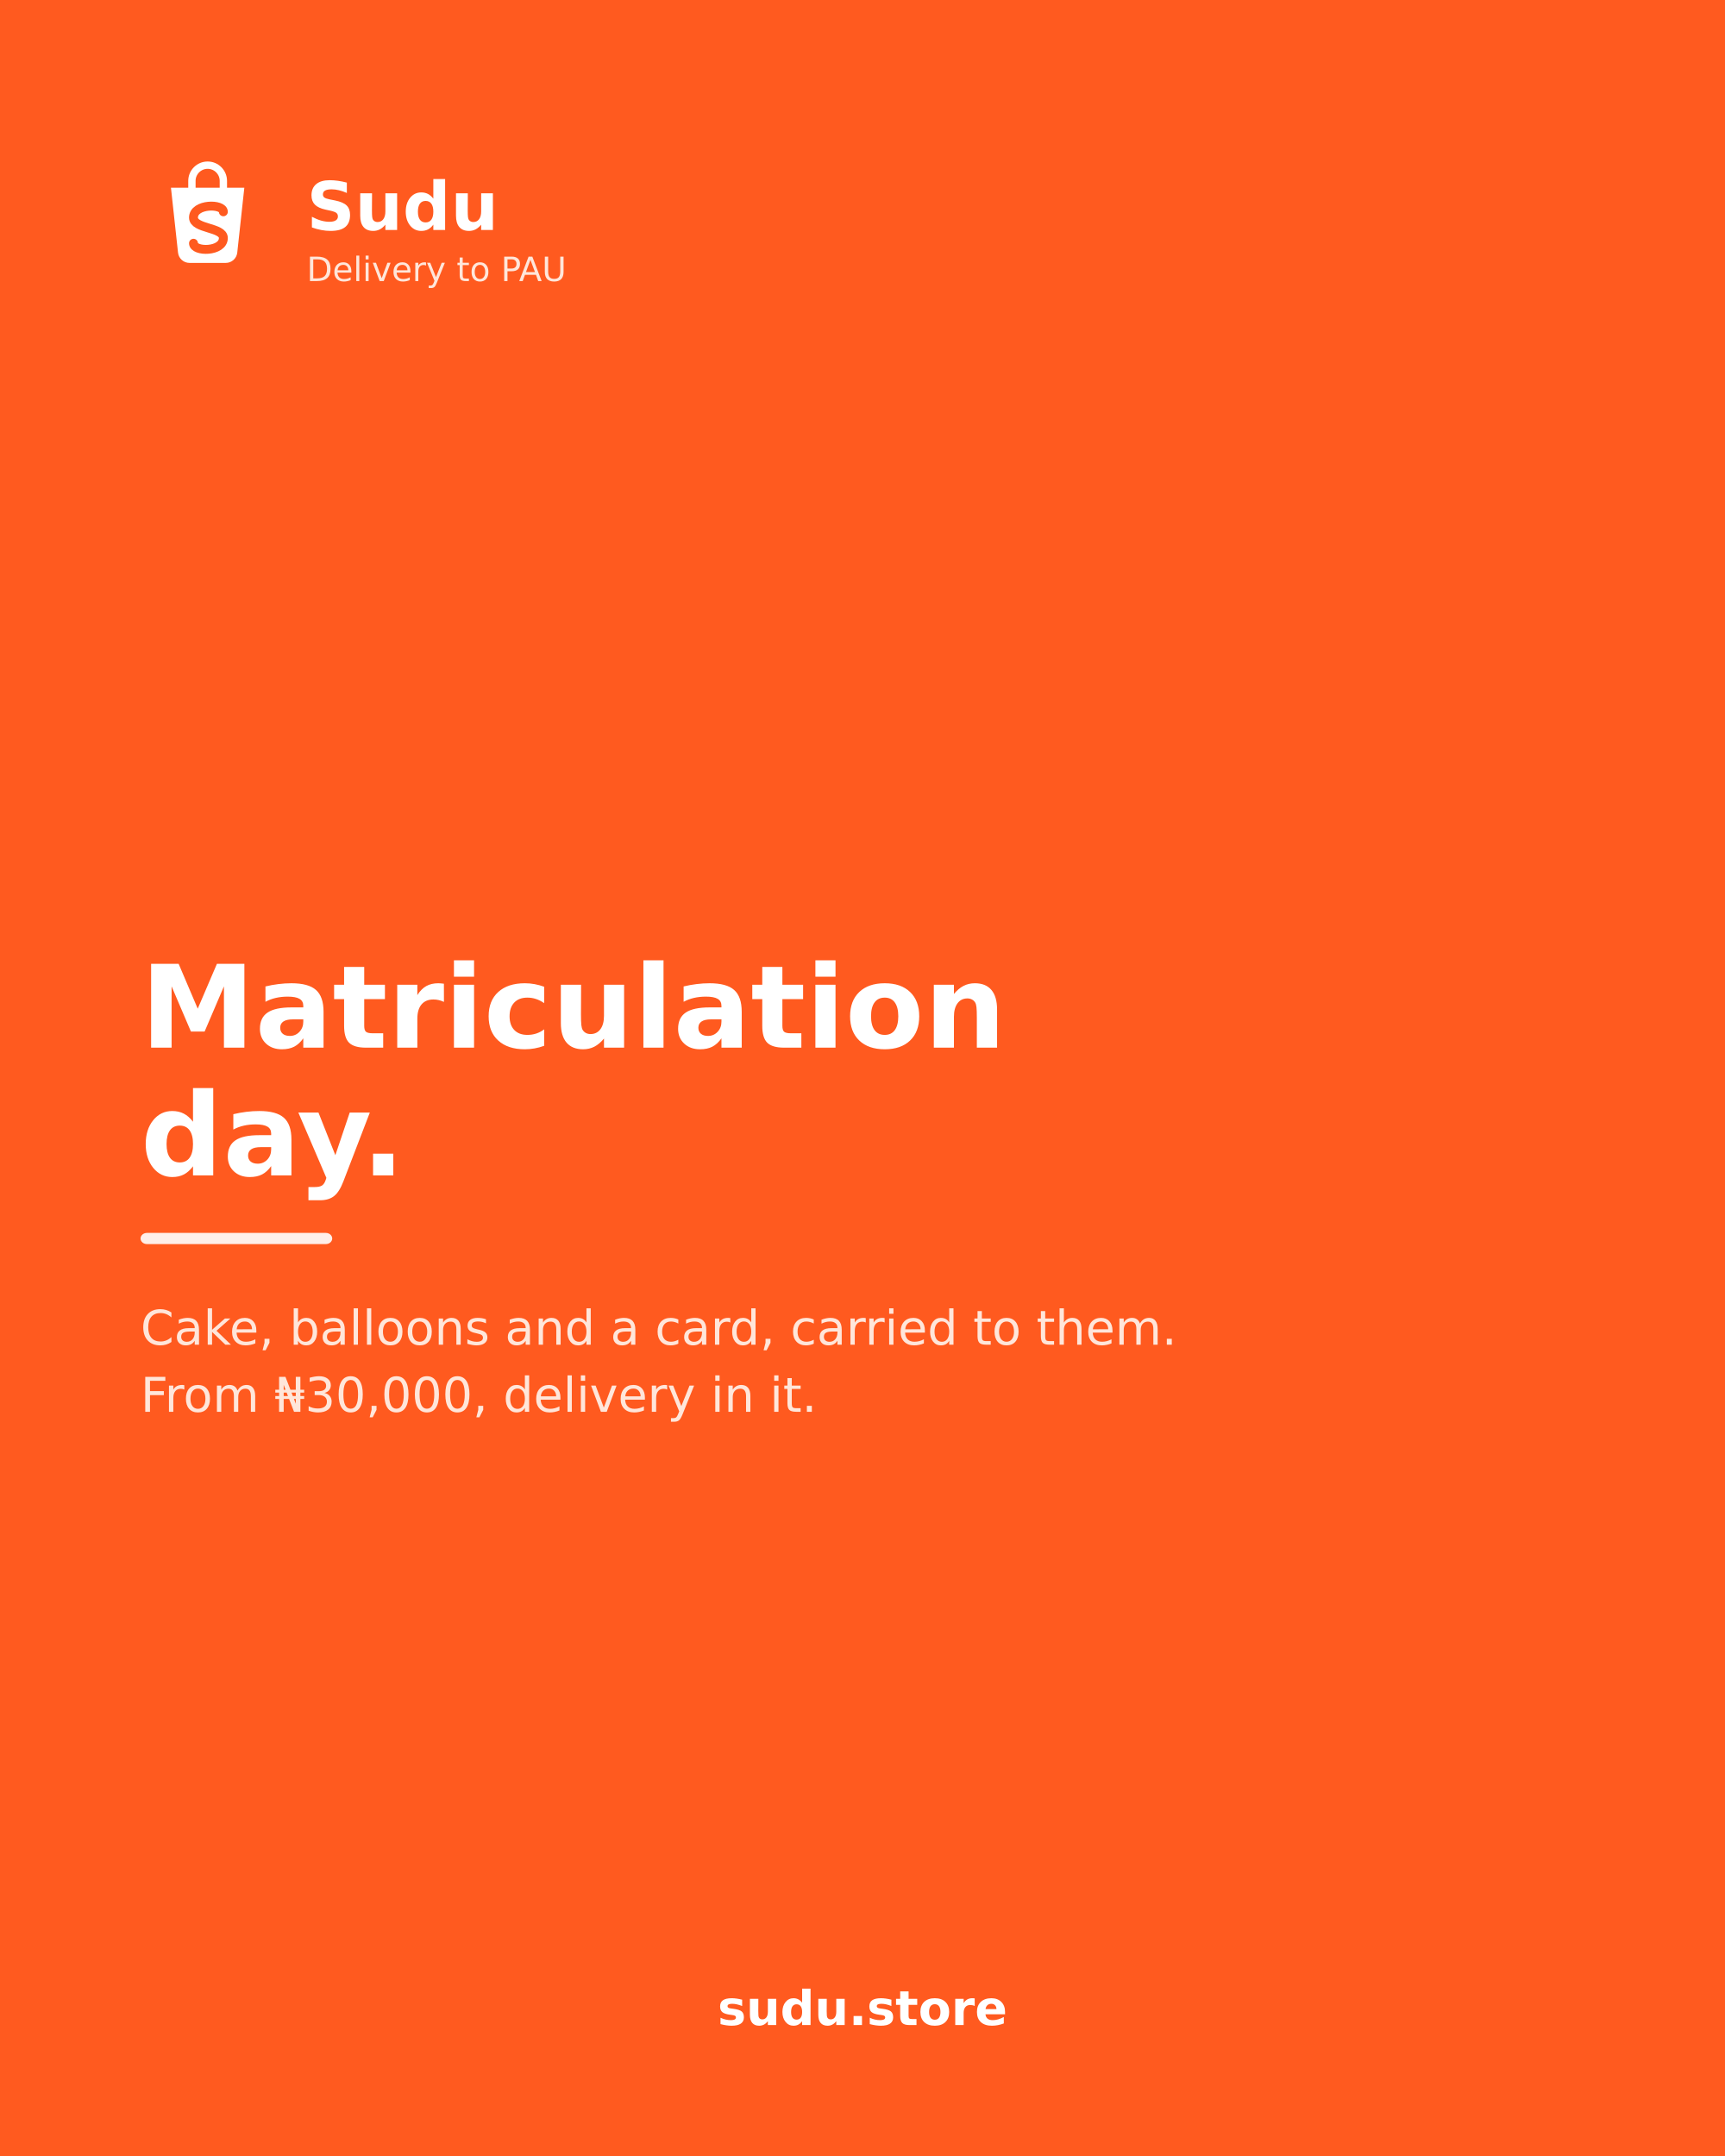
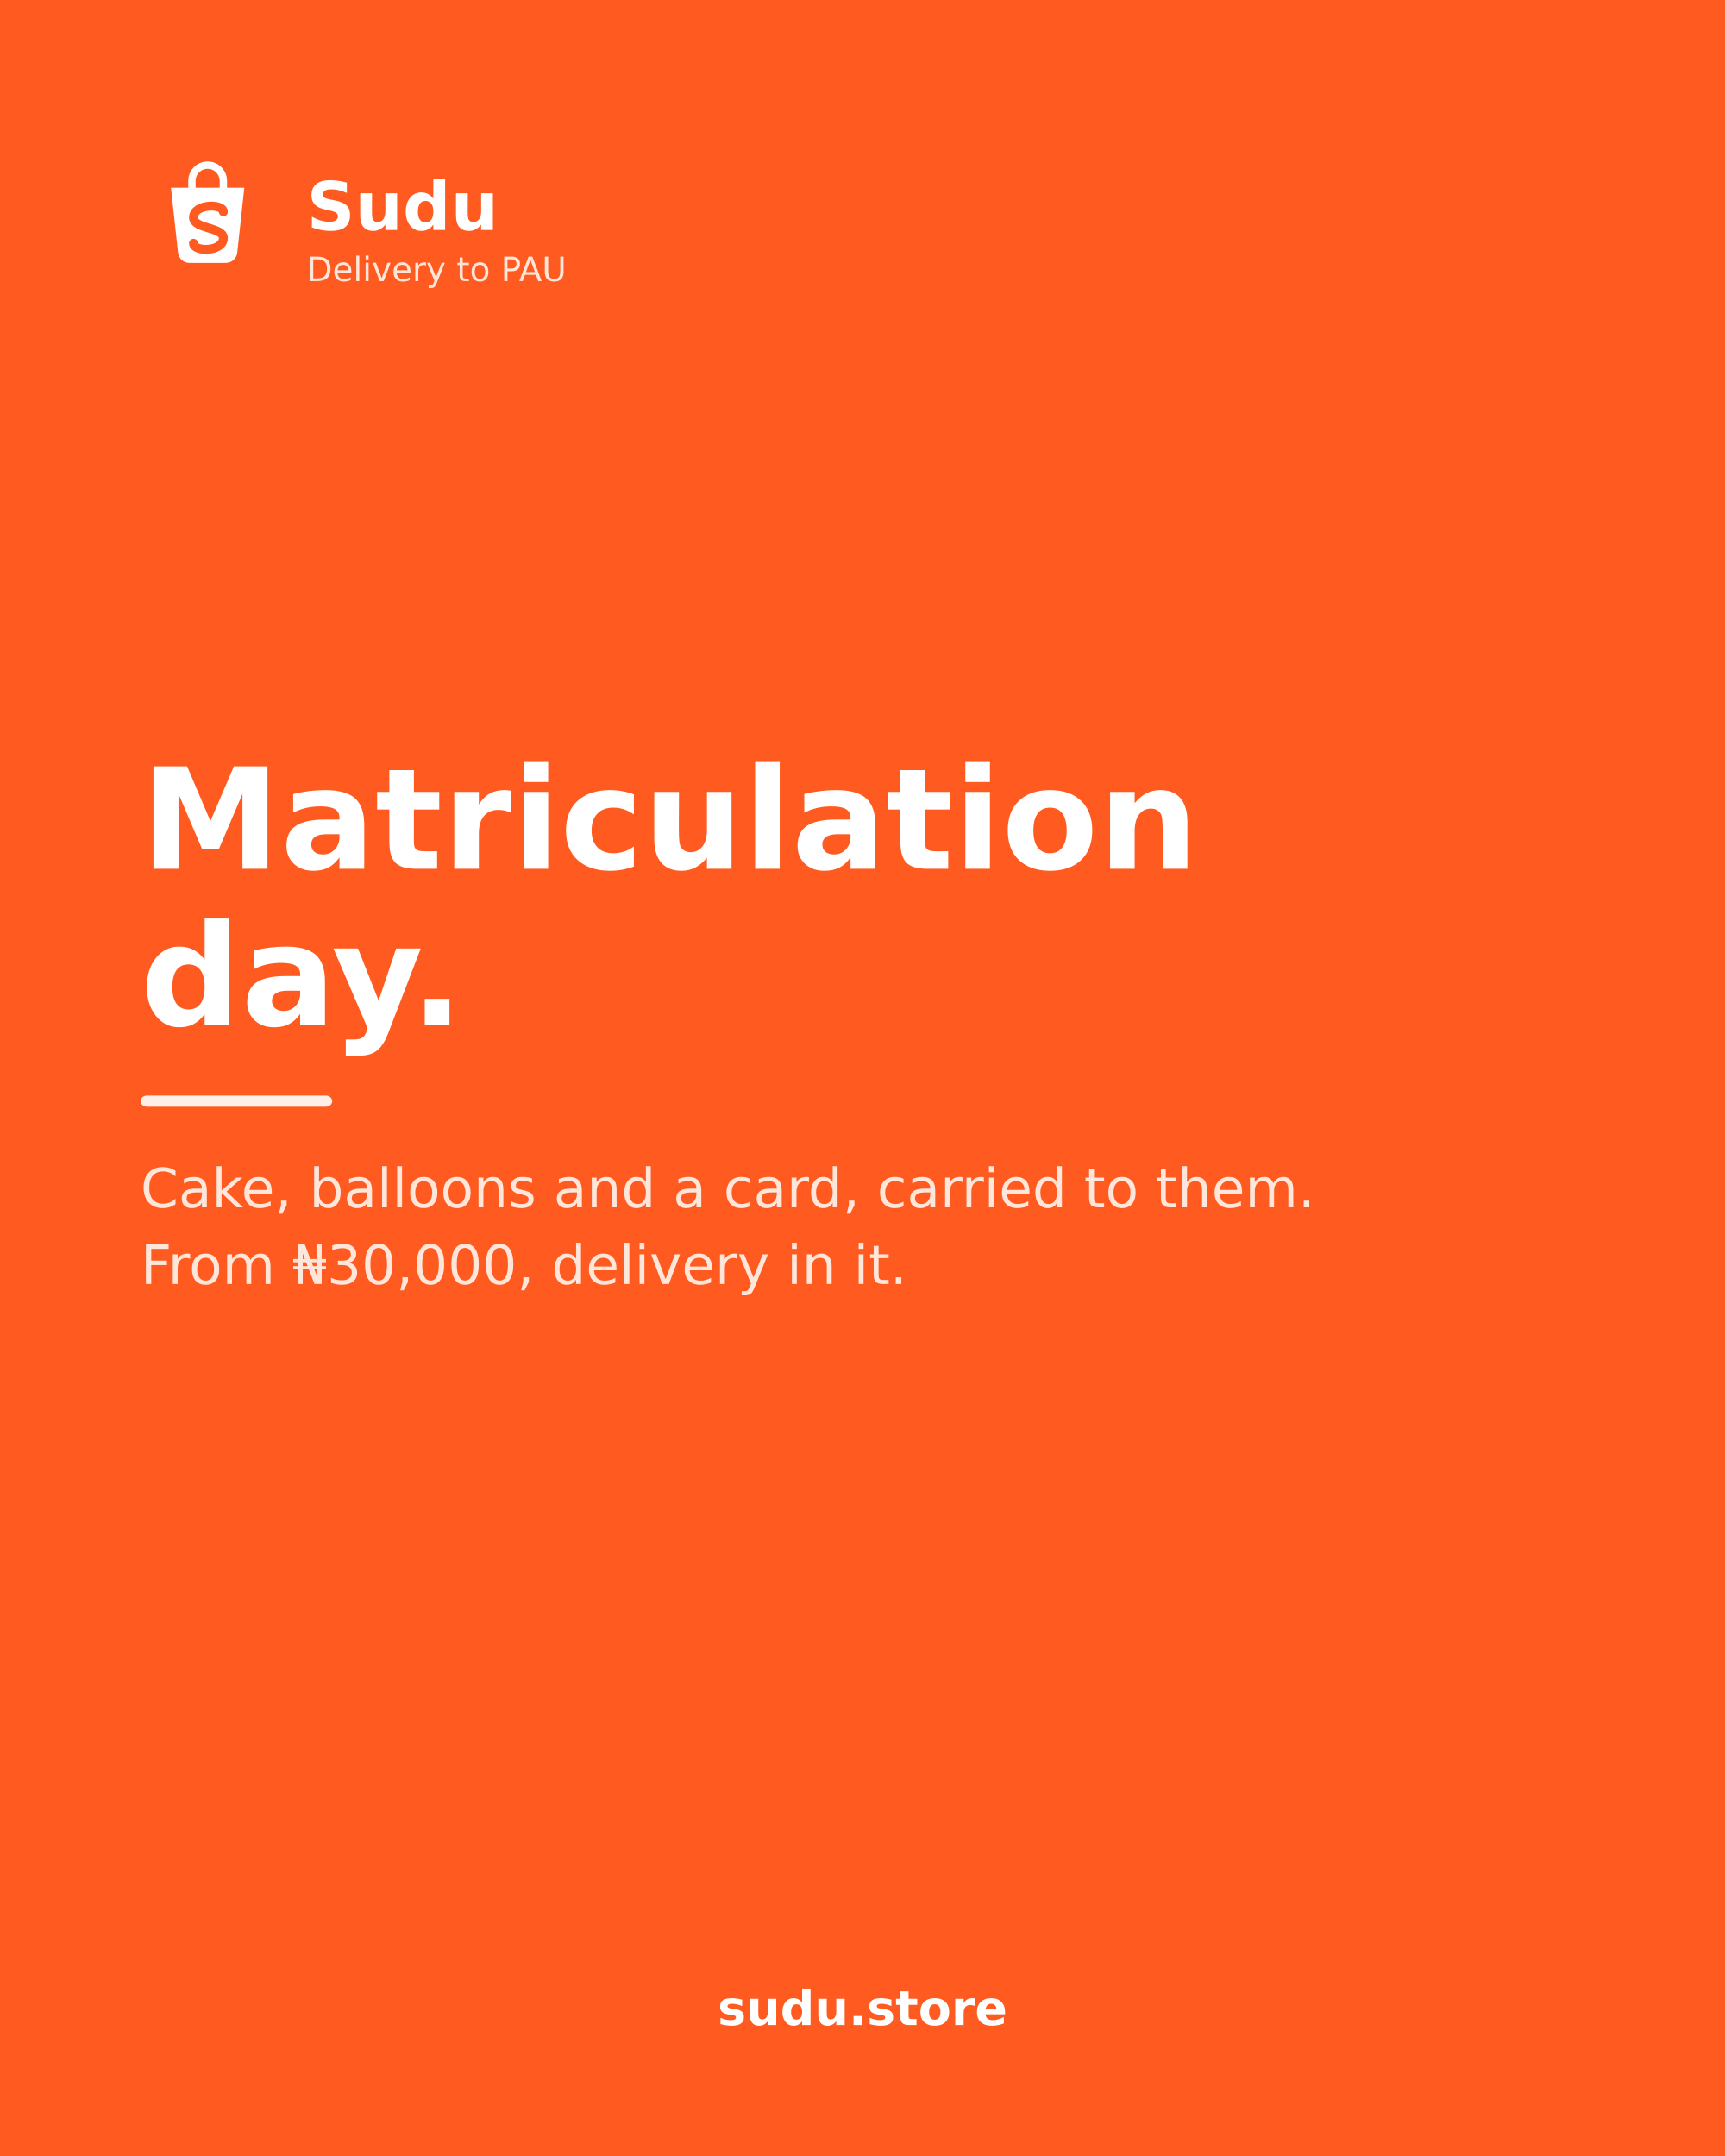
<svg xmlns="http://www.w3.org/2000/svg" width="1080" height="1350" viewBox="0 0 1080 1350">
  <rect width="1080" height="1350" fill="#ff5a1f" />
  <g transform="translate(88 88) scale(0.1640625)">
    <rect width="512" height="512" rx="116" fill="#ff5a1f" />
    <path d="M116 180h280l-27 248a44 44 0 0 1-44 39H187a44 44 0 0 1-44-39z" fill="#ffffff" />
    <path d="M196 180v-26a60 60 0 0 1 120 0v26" fill="none" stroke="#ffffff" stroke-width="28" stroke-linecap="round" />
    <path d="M316 272C316 240 202 240 202 294C202 338 316 330 316 372C316 426 202 426 202 392" fill="none" stroke="#ff5a1f" stroke-width="34" stroke-linecap="round" />
  </g>
  <text x="192" y="144" font-family="DejaVu Sans" font-size="42" font-weight="bold" fill="#ffffff" text-anchor="start">Sudu</text>
  <text x="192" y="176" font-family="DejaVu Sans" font-size="21" font-weight="normal" fill="#ffe6da" text-anchor="start">Delivery to PAU</text>
-   <text x="88" y="656" font-family="DejaVu Sans" font-size="72" font-weight="bold" fill="#ffffff" text-anchor="start">Matriculation</text>
-   <text x="88" y="736" font-family="DejaVu Sans" font-size="72" font-weight="bold" fill="#ffffff" text-anchor="start">day.</text>
-   <rect x="88" y="772" width="120" height="7" rx="4" fill="#ffffff" opacity="0.9" />
-   <text x="88" y="842" font-family="DejaVu Sans" font-size="30" font-weight="normal" fill="#ffe6da" text-anchor="start">Cake, balloons and a card, carried to them.</text>
-   <text x="88" y="884" font-family="DejaVu Sans" font-size="30" font-weight="normal" fill="#ffe6da" text-anchor="start">From ₦30,000, delivery in it.</text>
+   <text x="88" y="544" font-family="DejaVu Sans" font-size="88" font-weight="bold" fill="#ffffff" text-anchor="start">Matriculation</text>
+   <text x="88" y="642" font-family="DejaVu Sans" font-size="88" font-weight="bold" fill="#ffffff" text-anchor="start">day.</text>
+   <rect x="88" y="686" width="120" height="7" rx="4" fill="#ffffff" opacity="0.9" />
+   <text x="88" y="756" font-family="DejaVu Sans" font-size="34" font-weight="normal" fill="#ffe6da" text-anchor="start">Cake, balloons and a card, carried to them.</text>
+   <text x="88" y="804" font-family="DejaVu Sans" font-size="34" font-weight="normal" fill="#ffe6da" text-anchor="start">From ₦30,000, delivery in it.</text>
  <text x="540" y="1268" font-family="DejaVu Sans" font-size="30" font-weight="bold" fill="#ffffff" text-anchor="middle">sudu.store</text>
</svg>
